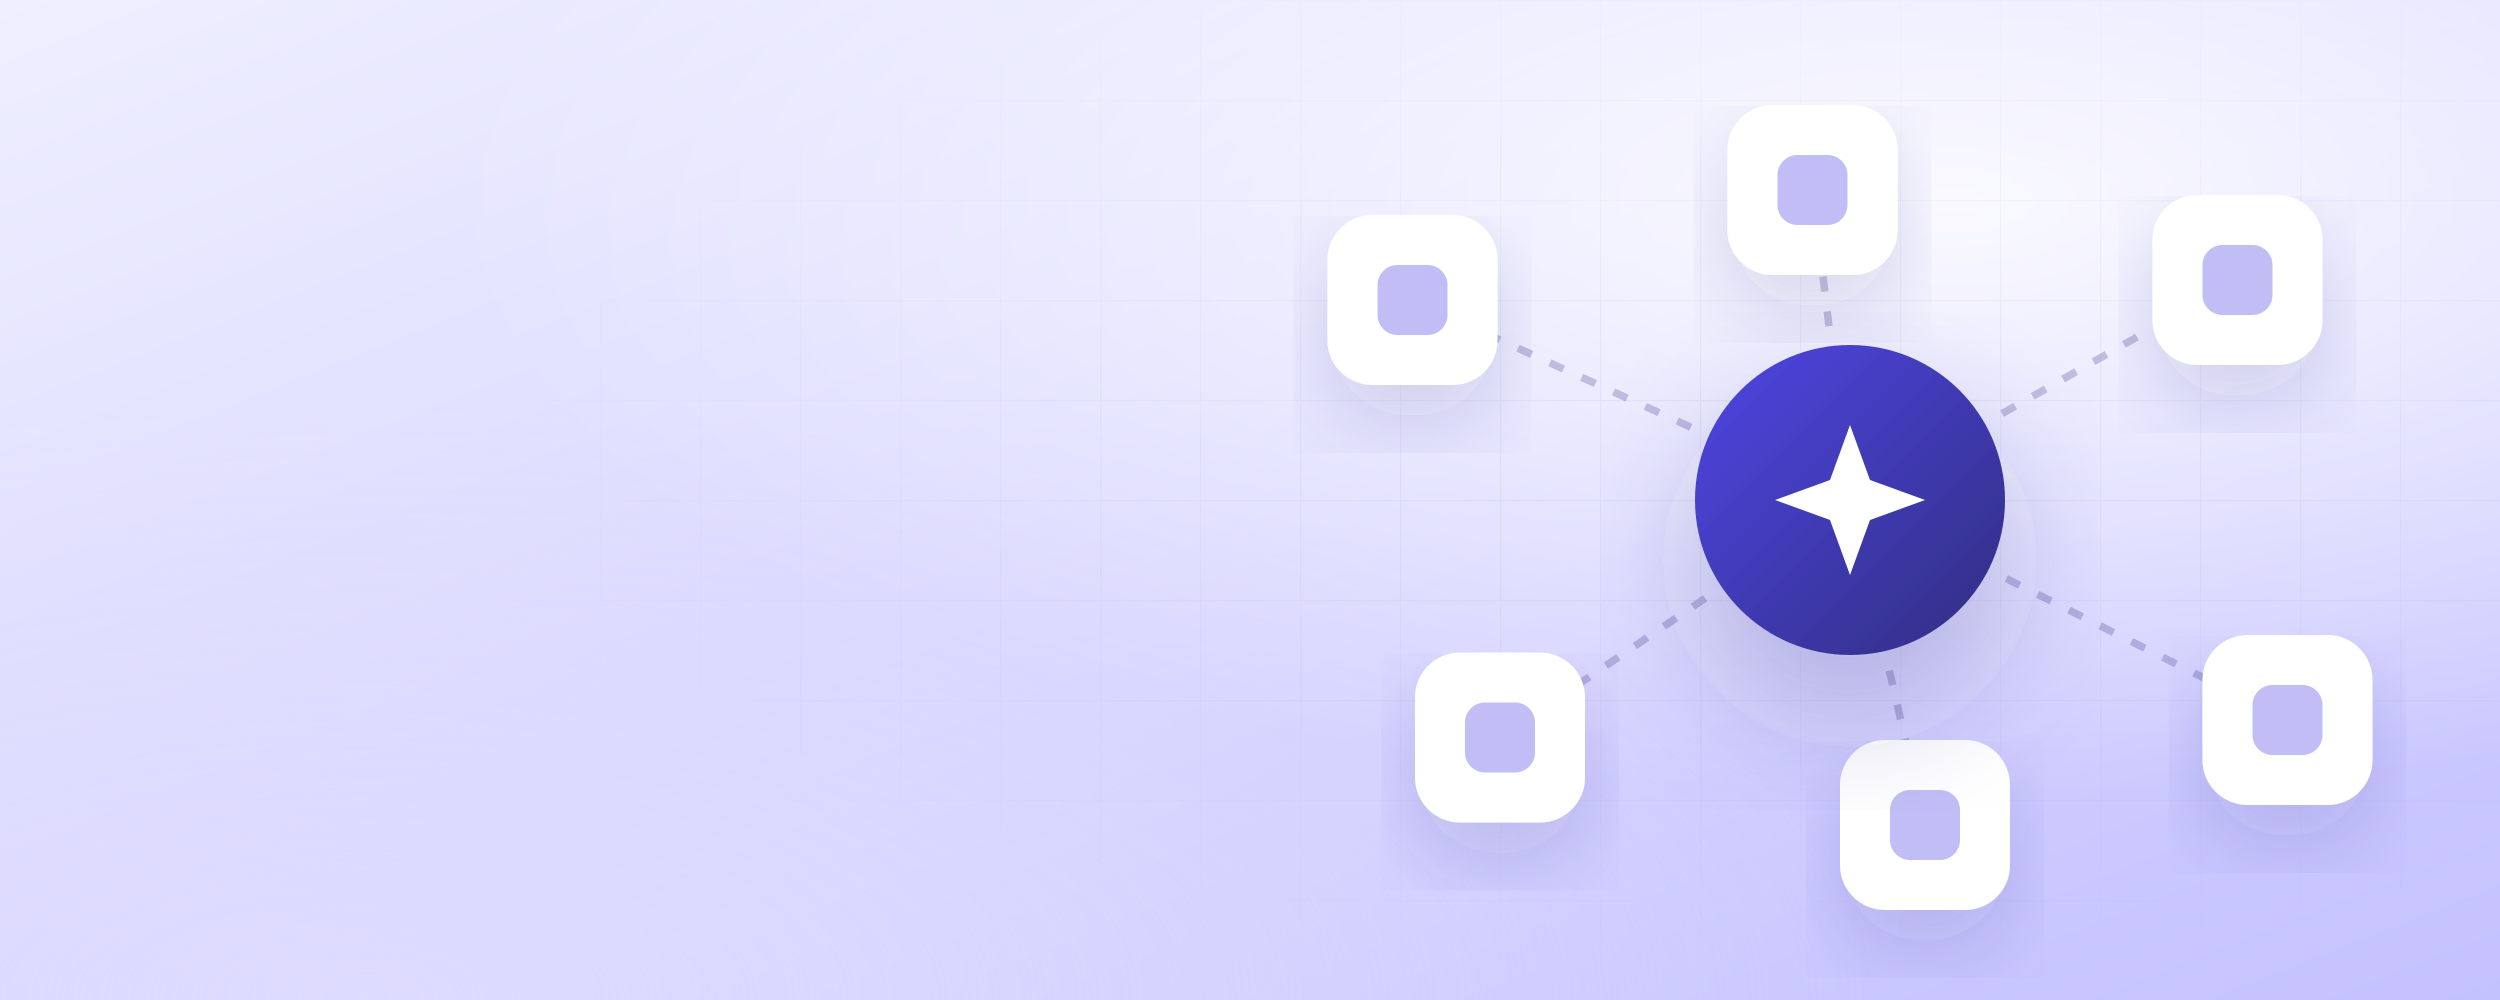
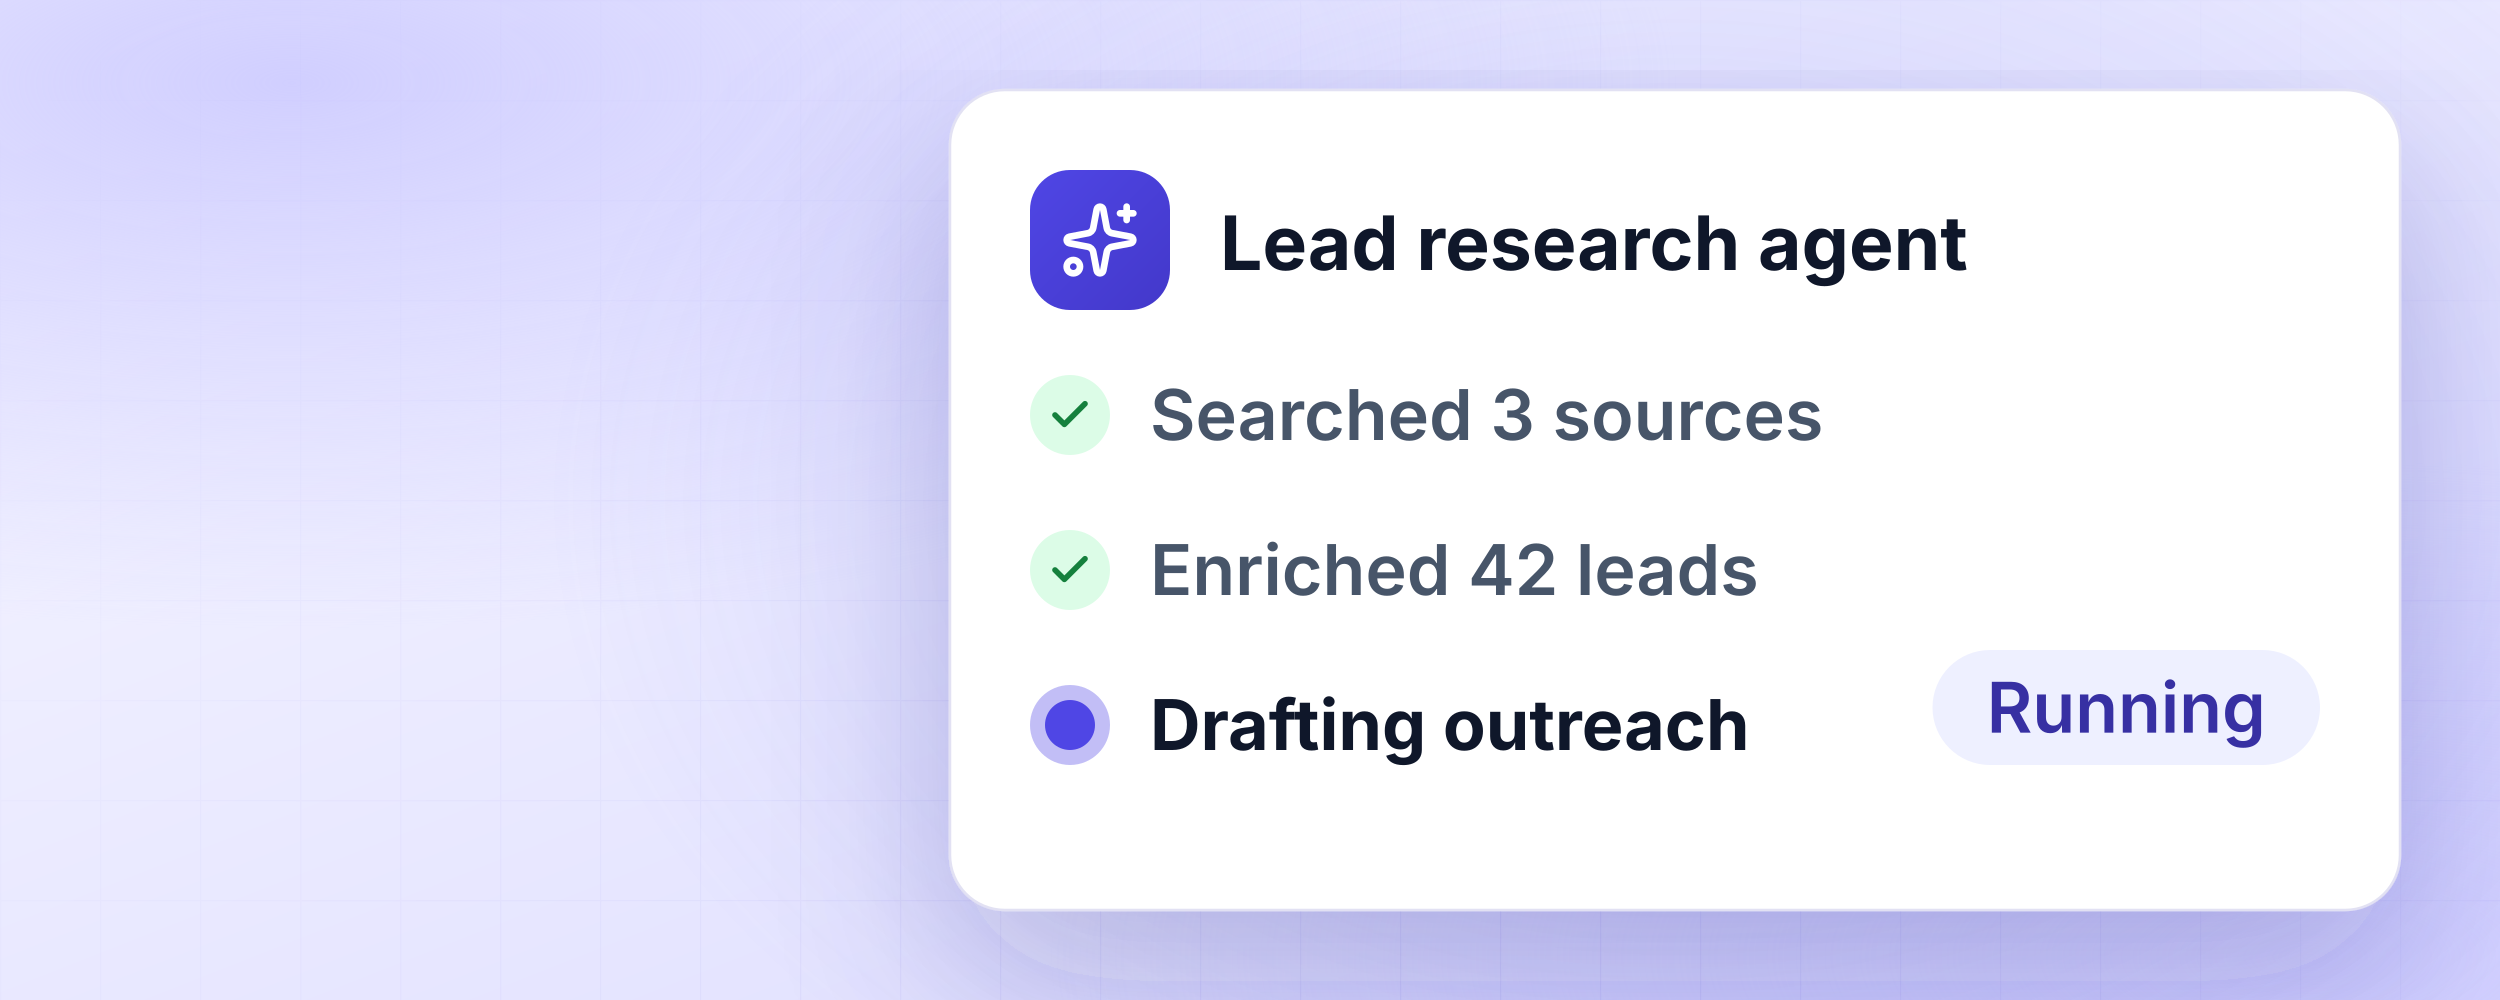
- <svg xmlns="http://www.w3.org/2000/svg" viewBox="0 0 1000 400" width="1000" height="400" role="img">
+ <svg xmlns="http://www.w3.org/2000/svg" xmlns:xlink="http://www.w3.org/1999/xlink" viewBox="0 0 1000 400" width="1000" height="400" role="img">
  <defs>
    <linearGradient id="bg" x1="0" y1="0" x2="1" y2="1">
-       <stop offset="0" stop-color="#EFEFFF" />
-       <stop offset="1" stop-color="#C4C1FF" />
+       <stop offset="0" stop-color="#F8F8FF" />
+       <stop offset="1" stop-color="#DAD9FF" />
    </linearGradient>
-     <radialGradient id="glA" cx=".78" cy=".2" r=".6">
-       <stop offset="0" stop-color="#FFFFFF" stop-opacity=".85" />
-       <stop offset="1" stop-color="#FFFFFF" stop-opacity="0" />
-     </radialGradient>
-     <radialGradient id="glB" cx=".15" cy="1" r=".6">
-       <stop offset="0" stop-color="#DEDCFF" stop-opacity=".9" />
-       <stop offset="1" stop-color="#DEDCFF" stop-opacity="0" />
-     </radialGradient>
+     <radialGradient id="glowA" cx="0.12" cy="0.08" r="0.55">
+       <stop offset="0" stop-color="#CFCDFF" stop-opacity="0.95" />
+       <stop offset="1" stop-color="#CFCDFF" stop-opacity="0" />
+     </radialGradient>
+     <radialGradient id="glowB" cx="0.92" cy="0.96" r="0.5">
+       <stop offset="0" stop-color="#CFCDFF" stop-opacity="0.85" />
+       <stop offset="1" stop-color="#CFCDFF" stop-opacity="0" />
+     </radialGradient>
+     <linearGradient id="gAcc" x1="0" y1="0" x2="1" y2="1">
+       <stop offset="0" stop-color="#4F46E5" />
+       <stop offset="1" stop-color="#4338CA" />
+     </linearGradient>
+     <linearGradient id="gStroke" x1="0" y1="0" x2="1" y2="0">
+       <stop offset="0" stop-color="#A5B4FC" />
+       <stop offset="1" stop-color="#818CF8" />
+     </linearGradient>
    <pattern id="grid" width="40" height="40" patternUnits="userSpaceOnUse">
-       <path d="M40 0H0V40" fill="none" stroke="#312E81" stroke-opacity=".07" stroke-width="1" />
+       <path d="M40 0H0V40" fill="none" stroke="#4338CA" stroke-opacity="0.07" stroke-width="1" />
    </pattern>
-     <radialGradient id="gm" cx=".72" cy=".45" r=".55">
-       <stop offset="0" stop-color="#fff" />
-       <stop offset="1" stop-color="#000" />
-     </radialGradient>
-     <mask id="fade">
-       <rect width="1000" height="400" fill="url(#gm)" />
+     <radialGradient id="fade" cx="0.5" cy="0.45" r="0.65">
+       <stop offset="0" stop-color="#fff" stop-opacity="1" />
+       <stop offset="1" stop-color="#fff" stop-opacity="0" />
+     </radialGradient>
+     <mask id="gridMask">
+       <rect width="1200" height="800" fill="url(#fade)" />
    </mask>
-     <filter id="e1" x="-20%" y="-20%" width="140%" height="160%">
-       <feDropShadow dx="0" dy="2" stdDeviation="2" flood-color="#312E81" flood-opacity=".10" />
-       <feDropShadow dx="0" dy="14" stdDeviation="18" flood-color="#312E81" flood-opacity=".16" />
+     <filter id="e1" x="-10%" y="-10%" width="120%" height="140%">
+       <feDropShadow dx="0" dy="1" stdDeviation="1.2" flood-color="#0F172A" flood-opacity="0.07" />
+       <feDropShadow dx="0" dy="12" stdDeviation="18" flood-color="#312E81" flood-opacity="0.08" />
    </filter>
-     <filter id="e2" x="-30%" y="-30%" width="160%" height="180%">
-       <feDropShadow dx="0" dy="3" stdDeviation="3" flood-color="#312E81" flood-opacity=".12" />
-       <feDropShadow dx="0" dy="24" stdDeviation="26" flood-color="#312E81" flood-opacity=".24" />
+     <filter id="e2" x="-15%" y="-15%" width="130%" height="160%">
+       <feDropShadow dx="0" dy="2" stdDeviation="3" flood-color="#0F172A" flood-opacity="0.10" />
+       <feDropShadow dx="0" dy="28" stdDeviation="34" flood-color="#312E81" flood-opacity="0.20" />
    </filter>
-     <linearGradient id="acc" x1="0" y1="0" x2="1" y2="1">
-       <stop offset="0" stop-color="#4F46E5" />
-       <stop offset="1" stop-color="#312E81" />
-     </linearGradient>
+     <radialGradient id="spot" cx="0.5" cy="0.5" r="0.5">
+       <stop offset="0" stop-color="#6366F1" stop-opacity="0.24" />
+       <stop offset="1" stop-color="#6366F1" stop-opacity="0" />
+     </radialGradient>
+     <path id="g700_L" d="M135 0V1490H440V253H1083V0Z" />
+     <path id="g700_e" d="M633 -22Q462 -22 338.0 48.0Q214 118 147.5 247.0Q81 376 81 553Q81 726 147.5 856.0Q214 986 334.5 1059.0Q455 1132 618 1132Q764 1132 883.0 1070.0Q1002 1008 1072.5 882.0Q1143 756 1143 565V481H378Q383 344 454.0 274.0Q525 204 638 204Q717 204 773.5 237.5Q830 271 854 336L1126 285Q1085 146 956.5 62.0Q828 -22 633 -22ZM380 669H854Q843 778 784.0 842.0Q725 906 621 906Q513 906 451.0 839.5Q389 773 380 669Z" />
+     <path id="g700_a" d="M440 -22Q280 -22 174.0 62.5Q68 147 68 313Q68 438 128.0 509.0Q188 580 284.0 613.0Q380 646 490 656Q634 670 697.5 685.5Q761 701 761 756V761Q761 832 715.5 871.0Q670 910 586 910Q499 910 446.0 872.5Q393 835 375 781L100 827Q143 972 271.5 1052.0Q400 1132 587 1132Q707 1132 815.5 1094.0Q924 1056 992.5 972.5Q1061 889 1061 753V0H777V155H767Q726 77 645.0 27.5Q564 -22 440 -22ZM525 189Q630 189 696.5 250.0Q763 311 763 400V521Q745 508 704.5 498.5Q664 489 619.0 481.5Q574 474 541 470Q458 458 407.0 423.0Q356 388 356 321Q356 256 403.5 222.5Q451 189 525 189Z" />
+     <path id="g700_d" d="M537 -19Q408 -19 305.0 47.5Q202 114 141.5 242.5Q81 371 81 557Q81 748 143.0 876.0Q205 1004 308.0 1068.0Q411 1132 535 1132Q630 1132 693.0 1100.0Q756 1068 794.5 1021.0Q833 974 853 930H863V1490H1163V0H868V179H853Q832 134 793.0 88.5Q754 43 691.0 12.0Q628 -19 537 -19ZM629 222Q743 222 806.0 314.0Q869 406 869 558Q869 710 806.5 801.0Q744 892 629 892Q511 892 450.0 798.5Q389 705 389 558Q389 410 450.5 316.0Q512 222 629 222Z" />
+     <path id="g700_r" d="M128 0V1118H418V923H430Q461 1026 533.5 1079.5Q606 1133 700 1133Q751 1133 797 1123V855Q777 861 738.5 865.5Q700 870 667 870Q563 870 495.5 805.0Q428 740 428 636V0Z" />
+     <path id="g700_s" d="M572 -22Q370 -22 238.5 64.0Q107 150 78 306L357 354Q400 198 581 198Q667 198 716.5 230.5Q766 263 766 313Q766 398 622 428L429 468Q107 534 107 785Q107 946 236.0 1039.0Q365 1132 577 1132Q776 1132 894.0 1051.0Q1012 970 1043 834L777 787Q759 844 711.0 880.5Q663 917 581 917Q507 917 457.0 885.5Q407 854 407 804Q407 762 439.5 732.5Q472 703 551 687L752 647Q1072 582 1072 345Q1072 235 1008.0 152.5Q944 70 831.0 24.0Q718 -22 572 -22Z" />
+     <path id="g700_c" d="M628 -22Q459 -22 336.5 50.5Q214 123 147.5 252.5Q81 382 81 554Q81 727 147.5 857.0Q214 987 336.5 1059.5Q459 1132 628 1132Q827 1132 960.0 1032.5Q1093 933 1125 760L846 708Q827 795 772.5 845.5Q718 896 631 896Q511 896 449.0 801.5Q387 707 387 555Q387 405 449.0 309.5Q511 214 631 214Q718 214 774.0 266.5Q830 319 848 409L1127 358Q1095 181 962.0 79.5Q829 -22 628 -22Z" />
+     <path id="g700_h" d="M428 647V0H128V1490H422V904Q471 1013 555.0 1072.5Q639 1132 763 1132Q937 1132 1042.5 1020.0Q1148 908 1148 711V0H847V659Q847 763 793.5 822.0Q740 881 645 881Q549 881 488.5 819.5Q428 758 428 647Z" />
+     <path id="g700_g" d="M625 -442Q415 -442 287.0 -365.0Q159 -288 122 -168L380 -96Q401 -143 457.5 -183.5Q514 -224 623 -224Q737 -224 803.0 -171.5Q869 -119 869 -8V198H846Q815 130 743.5 73.0Q672 16 536 16Q410 16 307.0 75.0Q204 134 142.5 255.0Q81 376 81 561Q81 750 143.5 877.0Q206 1004 309.5 1068.0Q413 1132 537 1132Q631 1132 695.0 1100.0Q759 1068 798.5 1021.0Q838 974 858 930H871V1118H1166V9Q1166 -142 1096.5 -242.5Q1027 -343 904.5 -392.5Q782 -442 625 -442ZM630 244Q745 244 807.5 328.5Q870 413 870 563Q870 712 808.0 802.0Q746 892 630 892Q512 892 450.5 799.5Q389 707 389 563Q389 416 451.0 330.0Q513 244 630 244Z" />
+     <path id="g700_n" d="M428 647V0H128V1118H411L415 887Q462 1004 548.0 1068.0Q634 1132 763 1132Q937 1132 1042.0 1020.0Q1147 908 1147 711V0H847V659Q847 763 793.5 822.0Q740 881 645 881Q549 881 488.5 819.5Q428 758 428 647Z" />
+     <path id="g700_t" d="M683 1118V889H474V327Q474 223 576 223Q593 223 623.5 227.5Q654 232 671 236L714 11Q664 -4 614.5 -10.0Q565 -16 520 -16Q352 -16 263.0 65.5Q174 147 174 301V889H20V1118H174V1384H474V1118Z" />
+     <path id="g600_S" d="M673 -23Q413 -23 258.5 97.0Q104 217 95 438H358Q367 320 456.0 262.5Q545 205 671 205Q803 205 886.5 264.5Q970 324 970 420Q970 507 896.0 551.5Q822 596 701 627L532 671Q345 719 240.5 816.0Q136 913 136 1071Q136 1203 207.0 1301.5Q278 1400 401.0 1455.0Q524 1510 680 1510Q839 1510 958.5 1455.0Q1078 1400 1146.0 1303.0Q1214 1206 1217 1082H958Q948 1177 872.5 1230.0Q797 1283 676 1283Q550 1283 478.0 1227.5Q406 1172 406 1087Q406 1024 444.5 984.5Q483 945 541.5 921.0Q600 897 660 882L799 846Q909 819 1009.5 768.5Q1110 718 1173.5 633.0Q1237 548 1237 418Q1237 287 1170.0 187.5Q1103 88 977.0 32.5Q851 -23 673 -23Z" />
+     <path id="g600_e" d="M632 -23Q463 -23 341.5 48.0Q220 119 154.5 248.0Q89 377 89 552Q89 724 153.5 854.5Q218 985 336.5 1058.5Q455 1132 615 1132Q751 1132 867.5 1072.5Q984 1013 1055.0 888.5Q1126 764 1126 568V486H348Q353 337 431.5 259.0Q510 181 635 181Q721 181 782.5 218.0Q844 255 870 326L1109 277Q1069 142 943.5 59.5Q818 -23 632 -23ZM349 663H873Q861 783 796.5 855.5Q732 928 616 928Q497 928 427.5 851.5Q358 775 349 663Z" />
+     <path id="g600_a" d="M450 -23Q344 -23 259.0 15.5Q174 54 125.0 129.0Q76 204 76 314Q76 440 137.5 509.5Q199 579 296.5 610.5Q394 642 502 653Q648 669 713.0 682.5Q778 696 778 754V759Q778 841 728.0 886.5Q678 932 583 932Q485 932 427.0 889.0Q369 846 349 791L108 840Q157 988 285.5 1060.0Q414 1132 582 1132Q661 1132 741.5 1113.5Q822 1095 889.0 1051.5Q956 1008 997.0 933.5Q1038 859 1038 747V0H789V154H779Q742 82 661.0 29.5Q580 -23 450 -23ZM517 170Q637 170 708.5 239.0Q780 308 780 401V533Q762 519 716.0 508.5Q670 498 618.5 490.5Q567 483 533 478Q445 466 386.5 430.0Q328 394 328 317Q328 245 381.0 207.5Q434 170 517 170Z" />
+     <path id="g600_r" d="M138 0V1118H390V931H402Q432 1028 507.0 1080.5Q582 1133 678 1133Q728 1133 773 1126V887Q757 891 721.0 895.5Q685 900 650 900Q541 900 469.5 832.5Q398 765 398 658V0Z" />
+     <path id="g600_c" d="M623 -23Q460 -23 340.0 49.5Q220 122 154.5 251.5Q89 381 89 553Q89 727 154.5 857.5Q220 988 340.0 1060.0Q460 1132 623 1132Q810 1132 939.5 1038.5Q1069 945 1105 781L862 730Q841 817 780.0 869.0Q719 921 625 921Q489 921 421.5 816.0Q354 711 354 554Q354 451 384.0 368.0Q414 285 474.0 236.5Q534 188 625 188Q721 188 782.5 242.5Q844 297 865 387L1108 336Q1072 169 942.0 73.0Q812 -23 623 -23Z" />
+     <path id="g600_h" d="M398 655V0H138V1490H394V911Q496 1132 733 1132Q906 1132 1011.0 1022.0Q1116 912 1116 711V0H855V671Q855 783 797.0 847.0Q739 911 637 911Q533 911 465.5 844.0Q398 777 398 655Z" />
+     <path id="g600_d" d="M550 -20Q418 -20 313.5 47.5Q209 115 149.0 244.0Q89 373 89 557Q89 743 150.0 871.5Q211 1000 315.5 1066.0Q420 1132 549 1132Q649 1132 712.5 1098.5Q776 1065 813.0 1018.5Q850 972 870 933H881V1490H1141V0H886V177H870Q849 137 811.0 91.0Q773 45 709.5 12.5Q646 -20 550 -20ZM621 194Q748 194 817.0 294.5Q886 395 886 558Q886 721 817.5 819.5Q749 918 621 918Q489 918 422.0 816.0Q355 714 355 558Q355 401 422.5 297.5Q490 194 621 194Z" />
+     <path id="g600_three" d="M651 -20Q494 -20 372.5 33.5Q251 87 181.0 183.0Q111 279 107 404H376Q382 312 460.0 258.0Q538 204 651 204Q771 204 848.0 266.0Q925 328 925 427Q925 529 845.5 593.5Q766 658 624 658H492V864H624Q740 864 813.0 924.0Q886 984 886 1082Q886 1177 822.5 1234.5Q759 1292 654 1292Q551 1292 474.5 1238.0Q398 1184 395 1089H138Q140 1213 209.5 1308.0Q279 1403 395.5 1456.5Q512 1510 656 1510Q805 1510 915.0 1454.0Q1025 1398 1085.5 1304.5Q1146 1211 1146 1098Q1146 972 1072.0 887.0Q998 802 877 775V763Q1033 741 1116.5 647.0Q1200 553 1200 413Q1200 288 1129.0 190.0Q1058 92 934.0 36.0Q810 -20 651 -20Z" />
+     <path id="g600_s" d="M561 -23Q368 -23 242.5 59.5Q117 142 88 294L331 340Q375 176 566 176Q662 176 718.5 214.5Q775 253 775 310Q775 405 624 438L433 479Q119 547 119 792Q119 896 176.0 972.0Q233 1048 334.5 1090.0Q436 1132 570 1132Q760 1132 870.5 1053.0Q981 974 1015 844L783 798Q763 856 713.0 897.0Q663 938 573 938Q491 938 435.0 901.5Q379 865 379 808Q379 759 415.5 727.5Q452 696 538 677L728 637Q1041 570 1041 335Q1041 229 980.0 148.5Q919 68 810.5 22.5Q702 -23 561 -23Z" />
+     <path id="g600_o" d="M623 -23Q460 -23 340.0 49.5Q220 122 154.5 251.5Q89 381 89 553Q89 727 154.5 857.5Q220 988 340.0 1060.0Q460 1132 623 1132Q786 1132 906.0 1060.0Q1026 988 1092.0 857.5Q1158 727 1158 553Q1158 381 1092.0 251.5Q1026 122 906.0 49.5Q786 -23 623 -23ZM623 188Q714 188 774.0 237.0Q834 286 864.0 369.0Q894 452 894 554Q894 657 864.0 740.0Q834 823 774.0 872.0Q714 921 623 921Q533 921 473.0 872.0Q413 823 383.5 740.0Q354 657 354 554Q354 452 383.5 369.0Q413 286 473.0 237.0Q533 188 623 188Z" />
+     <path id="g600_u" d="M521 -14Q348 -14 243.0 96.0Q138 206 138 407V1118H398V447Q398 335 456.5 271.0Q515 207 617 207Q721 207 788.0 274.0Q855 341 855 463V1118H1116V0H869L867 224Q767 -14 521 -14Z" />
+     <path id="g600_E" d="M150 0V1490H1118V1265H417V863H1066V641H417V225H1122V0Z" />
+     <path id="g600_n" d="M398 655V0H138V1118H384L387 895Q487 1132 733 1132Q906 1132 1010.5 1022.0Q1115 912 1115 711V0H855V671Q855 783 797.0 847.0Q739 911 637 911Q533 911 465.5 844.0Q398 777 398 655Z" />
+     <path id="g600_i" d="M138 0V1118H398V0ZM268 1276Q206 1276 161.5 1317.5Q117 1359 117 1419Q117 1478 161.5 1519.5Q206 1561 268 1561Q331 1561 375.5 1519.5Q420 1478 420 1419Q420 1359 375.5 1317.5Q331 1276 268 1276Z" />
+     <path id="g600_four" d="M107 277V490L740 1490H1072V497H1264V277H1072V0H816V277ZM821 497V1186H809L380 509V497Z" />
+     <path id="g600_two" d="M134 0V192L651 701Q760 812 817.0 891.0Q874 970 874 1065Q874 1170 803.5 1231.0Q733 1292 627 1292Q515 1292 448.0 1225.5Q381 1159 381 1044H126Q126 1185 190.5 1290.0Q255 1395 369.0 1452.5Q483 1510 630 1510Q779 1510 892.0 1454.0Q1005 1398 1068.0 1300.5Q1131 1203 1131 1078Q1131 996 1099.5 916.0Q1068 836 988.0 737.0Q908 638 763 498L504 234V223H1153V0Z" />
+     <path id="g600_l" d="M398 1490V0H138V1490Z" />
+     <path id="g700_D" d="M659 0H135V1490H664Q888 1490 1049.5 1400.5Q1211 1311 1298.0 1144.5Q1385 978 1385 746Q1385 513 1298.0 346.0Q1211 179 1048.0 89.5Q885 0 659 0ZM440 263H644Q859 263 970.0 379.0Q1081 495 1081 746Q1081 996 970.5 1111.5Q860 1227 646 1227H440Z" />
+     <path id="g700_f" d="M750 1118V889H516V0H217V889H20V1118H217V1204Q217 1382 321.0 1471.0Q425 1560 580 1560Q651 1560 709.0 1549.0Q767 1538 795 1529L741 1303Q723 1308 696.5 1313.0Q670 1318 641 1318Q572 1318 544.0 1285.5Q516 1253 516 1194V1118Z" />
+     <path id="g700_i" d="M128 0V1118H428V0ZM278 1264Q210 1264 162.0 1309.0Q114 1354 114 1418Q114 1482 162.0 1527.0Q210 1572 278 1572Q346 1572 394.5 1527.0Q443 1482 443 1418Q443 1354 394.5 1309.0Q346 1264 278 1264Z" />
+     <path id="g700_o" d="M628 -22Q460 -22 337.0 50.5Q214 123 147.5 252.5Q81 382 81 554Q81 727 147.5 857.0Q214 987 337.0 1059.5Q460 1132 628 1132Q796 1132 919.0 1059.5Q1042 987 1108.5 857.0Q1175 727 1175 554Q1175 382 1108.5 252.5Q1042 123 919.0 50.5Q796 -22 628 -22ZM628 214Q748 214 809.0 311.0Q870 408 870 555Q870 703 809.0 799.5Q748 896 628 896Q508 896 447.5 799.5Q387 703 387 555Q387 408 447.5 311.0Q508 214 628 214Z" />
+     <path id="g700_u" d="M513 -14Q339 -14 233.5 98.0Q128 210 128 407V1118H428V459Q428 355 482.0 296.0Q536 237 630 237Q726 237 786.5 298.5Q847 360 847 471V1118H1148V0H864L860 232Q813 113 726.5 49.5Q640 -14 513 -14Z" />
+     <path id="g600_R" d="M150 0V1490H707Q964 1490 1098.0 1358.0Q1232 1226 1232 1013Q1232 862 1164.0 753.0Q1096 644 964 592L1287 0H988L695 547H417V0ZM417 768H668Q819 768 889.0 831.5Q959 895 959 1013Q959 1133 889.0 1199.5Q819 1266 666 1266H417Z" />
+     <path id="g600_g" d="M620 -442Q418 -442 296.0 -368.0Q174 -294 132 -183L352 -104Q378 -152 437.5 -198.0Q497 -244 619 -244Q740 -244 813.0 -187.5Q886 -131 886 -11V200H864Q844 160 807.0 117.0Q770 74 708.0 45.5Q646 17 549 17Q421 17 316.5 77.5Q212 138 150.5 259.0Q89 380 89 562Q89 745 150.5 872.5Q212 1000 317.0 1066.0Q422 1132 551 1132Q650 1132 714.0 1099.0Q778 1066 816.0 1019.5Q854 973 874 933H888V1118H1143V-3Q1143 -153 1075.0 -250.0Q1007 -347 889.0 -394.5Q771 -442 620 -442ZM622 222Q749 222 818.0 313.0Q887 404 887 564Q887 723 819.0 820.5Q751 918 622 918Q490 918 422.5 817.0Q355 716 355 564Q355 409 423.0 315.5Q491 222 622 222Z" />
  </defs>
+   <style>
+ .pulse{transform-box:fill-box;transform-origin:center;animation:pulse 2.4s cubic-bezier(.2,.7,.3,1) infinite}
+ @keyframes pulse{0%{transform:scale(1);opacity:.30}75%{transform:scale(2.1);opacity:0}100%{transform:scale(2.1);opacity:0}}
+ .caret{animation:blink 1.1s steps(1) infinite}
+ @keyframes blink{0%,55%{opacity:1}56%,100%{opacity:0}}
+ .press{transform-box:fill-box;transform-origin:0 0;animation:press 3.2s ease-in-out infinite}
+ @keyframes press{0%,58%,100%{transform:translate(0,0) scale(1)}66%{transform:translate(1.5px,2px) scale(.9)}74%{transform:translate(0,0) scale(1)}}
+ .ripple{transform-box:fill-box;transform-origin:center;opacity:0;animation:ripple 3.2s ease-out infinite}
+ @keyframes ripple{0%,62%{opacity:0;transform:scale(.4)}68%{opacity:.5}100%{opacity:0;transform:scale(2.4)}}
+ .sweep{animation:sweep 4.8s cubic-bezier(.45,0,.2,1) infinite}
+ @keyframes sweep{0%{transform:translateY(-470px);opacity:0}8%{opacity:1}72%{transform:translateY(0);opacity:1}100%{transform:translateY(0);opacity:1}}
+ .ring{transform-box:fill-box;transform-origin:50% 12%;animation:ring 4s ease-in-out infinite}
+ @keyframes ring{0%,70%,100%{transform:rotate(0)}74%{transform:rotate(14deg)}78%{transform:rotate(-12deg)}82%{transform:rotate(8deg)}86%{transform:rotate(-4deg)}90%{transform:rotate(0)}}
+ .glow{animation:glow 2.6s ease-in-out infinite}
+ @keyframes glow{0%,100%{opacity:1}50%{opacity:.45}}
+ .float{animation:float 6s ease-in-out infinite}
+ @keyframes float{0%,100%{transform:translateY(0)}50%{transform:translateY(-6px)}}
+ @media (prefers-reduced-motion: reduce){*{animation:none!important}}
+ </style>
  <rect width="1000" height="400" fill="url(#bg)" />
-   <rect width="1000" height="400" fill="url(#glA)" />
-   <rect width="1000" height="400" fill="url(#glB)" />
-   <rect width="1000" height="400" fill="url(#grid)" mask="url(#fade)" />
-   <g stroke="#312E81" stroke-opacity=".25" stroke-width="3" stroke-dasharray="6 8" fill="none">
-     <path d="M740 200 L565 120" />
-     <path d="M740 200 L600 295" />
-     <path d="M740 200 L895 112" />
-     <path d="M740 200 L915 288" />
-     <path d="M740 200 L770 330" />
-     <path d="M740 200 L725 76" />
-   </g>
-   <g filter="url(#e1)">
-     <rect x="531" y="86" width="68" height="68" rx="18" fill="#fff" fill-opacity="1" />
-   </g>
-   <rect x="551" y="106" width="28" height="28" rx="8" fill="#4F46E5" fill-opacity="0.35" />
-   <g filter="url(#e1)">
-     <rect x="566" y="261" width="68" height="68" rx="18" fill="#fff" fill-opacity="1" />
-   </g>
-   <rect x="586" y="281" width="28" height="28" rx="8" fill="#4F46E5" fill-opacity="0.35" />
-   <g filter="url(#e1)">
-     <rect x="861" y="78" width="68" height="68" rx="18" fill="#fff" fill-opacity="1" />
-   </g>
-   <rect x="881" y="98" width="28" height="28" rx="8" fill="#4F46E5" fill-opacity="0.35" />
-   <g filter="url(#e1)">
-     <rect x="881" y="254" width="68" height="68" rx="18" fill="#fff" fill-opacity="1" />
-   </g>
-   <rect x="901" y="274" width="28" height="28" rx="8" fill="#4F46E5" fill-opacity="0.35" />
-   <g filter="url(#e1)">
-     <rect x="736" y="296" width="68" height="68" rx="18" fill="#fff" fill-opacity="1" />
-   </g>
-   <rect x="756" y="316" width="28" height="28" rx="8" fill="#4F46E5" fill-opacity="0.35" />
-   <g filter="url(#e1)">
-     <rect x="691" y="42" width="68" height="68" rx="18" fill="#fff" fill-opacity="1" />
-   </g>
-   <rect x="711" y="62" width="28" height="28" rx="8" fill="#4F46E5" fill-opacity="0.35" />
-   <g filter="url(#e2)">
-     <circle cx="740" cy="200" r="62" fill="url(#acc)" />
-   </g>
-   <path d="M740 170 l8 22 22 8 -22 8 -8 22 -8 -22 -22 -8 22 -8z" fill="#fff" />
+   <rect width="1000" height="400" fill="url(#glowA)" />
+   <rect width="1000" height="400" fill="url(#glowB)" />
+   <rect width="1000" height="400" fill="url(#grid)" mask="url(#gridMask)" />
+   <ellipse cx="670.0" cy="200.0" rx="452.4" ry="311.6" fill="url(#spot)" />
+   <rect x="380" y="36" width="580" height="328" rx="22" fill="#fff" stroke="#E2E1F3" stroke-width="1" filter="url(#e2)" />
+   <rect x="412" y="68" width="56" height="56" rx="16" fill="url(#gAcc)" />
+   <g transform="translate(424 80) scale(1.3333)" fill="none" stroke="#fff" stroke-width="2" stroke-linecap="round" stroke-linejoin="round">
+     <path d="M11.017 2.814a1 1 0 0 1 1.966 0l1.051 5.558a2 2 0 0 0 1.594 1.594l5.558 1.051a1 1 0 0 1 0 1.966l-5.558 1.051a2 2 0 0 0-1.594 1.594l-1.051 5.558a1 1 0 0 1-1.966 0l-1.051-5.558a2 2 0 0 0-1.594-1.594l-5.558-1.051a1 1 0 0 1 0-1.966l5.558-1.051a2 2 0 0 0 1.594-1.594z" />
+     <path d="M20 2v4" />
+     <path d="M22 4h-4" />
+     <circle cx="4" cy="20" r="2" />
+   </g>
+   <g>
+     <use href="#g700_L" xlink:href="#g700_L" transform="translate(488.00 108.00) scale(0.01465 -0.01465)" fill="#0F172A" />
+     <use href="#g700_e" xlink:href="#g700_e" transform="translate(504.96 108.00) scale(0.01465 -0.01465)" fill="#0F172A" />
+     <use href="#g700_a" xlink:href="#g700_a" transform="translate(523.13 108.00) scale(0.01465 -0.01465)" fill="#0F172A" />
+     <use href="#g700_d" xlink:href="#g700_d" transform="translate(540.54 108.00) scale(0.01465 -0.01465)" fill="#0F172A" />
+     <use href="#g700_r" xlink:href="#g700_r" transform="translate(566.56 108.00) scale(0.01465 -0.01465)" fill="#0F172A" />
+     <use href="#g700_e" xlink:href="#g700_e" transform="translate(578.04 108.00) scale(0.01465 -0.01465)" fill="#0F172A" />
+     <use href="#g700_s" xlink:href="#g700_s" transform="translate(595.92 108.00) scale(0.01465 -0.01465)" fill="#0F172A" />
+     <use href="#g700_e" xlink:href="#g700_e" transform="translate(612.72 108.00) scale(0.01465 -0.01465)" fill="#0F172A" />
+     <use href="#g700_a" xlink:href="#g700_a" transform="translate(630.88 108.00) scale(0.01465 -0.01465)" fill="#0F172A" />
+     <use href="#g700_r" xlink:href="#g700_r" transform="translate(648.30 108.00) scale(0.01465 -0.01465)" fill="#0F172A" />
+     <use href="#g700_c" xlink:href="#g700_c" transform="translate(659.78 108.00) scale(0.01465 -0.01465)" fill="#0F172A" />
+     <use href="#g700_h" xlink:href="#g700_h" transform="translate(677.43 108.00) scale(0.01465 -0.01465)" fill="#0F172A" />
+     <use href="#g700_a" xlink:href="#g700_a" transform="translate(703.21 108.00) scale(0.01465 -0.01465)" fill="#0F172A" />
+     <use href="#g700_g" xlink:href="#g700_g" transform="translate(720.63 108.00) scale(0.01465 -0.01465)" fill="#0F172A" />
+     <use href="#g700_e" xlink:href="#g700_e" transform="translate(739.59 108.00) scale(0.01465 -0.01465)" fill="#0F172A" />
+     <use href="#g700_n" xlink:href="#g700_n" transform="translate(757.46 108.00) scale(0.01465 -0.01465)" fill="#0F172A" />
+     <use href="#g700_t" xlink:href="#g700_t" transform="translate(776.13 108.00) scale(0.01465 -0.01465)" fill="#0F172A" />
+   </g>
+   <circle cx="428" cy="166" r="16" fill="#DCFCE7" />
+   <g transform="translate(419 157) scale(0.75)" fill="none" stroke="#15803D" stroke-width="3" stroke-linecap="round" stroke-linejoin="round">
+     <path d="M20 6 9 17l-5-5" />
+   </g>
+   <g>
+     <use href="#g600_S" xlink:href="#g600_S" transform="translate(460.00 176.00) scale(0.01367 -0.01367)" fill="#475569" />
+     <use href="#g600_e" xlink:href="#g600_e" transform="translate(478.21 176.00) scale(0.01367 -0.01367)" fill="#475569" />
+     <use href="#g600_a" xlink:href="#g600_a" transform="translate(495.04 176.00) scale(0.01367 -0.01367)" fill="#475569" />
+     <use href="#g600_r" xlink:href="#g600_r" transform="translate(511.12 176.00) scale(0.01367 -0.01367)" fill="#475569" />
+     <use href="#g600_c" xlink:href="#g600_c" transform="translate(521.62 176.00) scale(0.01367 -0.01367)" fill="#475569" />
+     <use href="#g600_h" xlink:href="#g600_h" transform="translate(537.93 176.00) scale(0.01367 -0.01367)" fill="#475569" />
+     <use href="#g600_e" xlink:href="#g600_e" transform="translate(555.07 176.00) scale(0.01367 -0.01367)" fill="#475569" />
+     <use href="#g600_d" xlink:href="#g600_d" transform="translate(571.63 176.00) scale(0.01367 -0.01367)" fill="#475569" />
+     <use href="#g600_three" xlink:href="#g600_three" transform="translate(596.16 176.00) scale(0.01367 -0.01367)" fill="#475569" />
+     <use href="#g600_s" xlink:href="#g600_s" transform="translate(621.03 176.00) scale(0.01367 -0.01367)" fill="#475569" />
+     <use href="#g600_o" xlink:href="#g600_o" transform="translate(636.41 176.00) scale(0.01367 -0.01367)" fill="#475569" />
+     <use href="#g600_u" xlink:href="#g600_u" transform="translate(653.46 176.00) scale(0.01367 -0.01367)" fill="#475569" />
+     <use href="#g600_r" xlink:href="#g600_r" transform="translate(670.60 176.00) scale(0.01367 -0.01367)" fill="#475569" />
+     <use href="#g600_c" xlink:href="#g600_c" transform="translate(681.10 176.00) scale(0.01367 -0.01367)" fill="#475569" />
+     <use href="#g600_e" xlink:href="#g600_e" transform="translate(697.41 176.00) scale(0.01367 -0.01367)" fill="#475569" />
+     <use href="#g600_s" xlink:href="#g600_s" transform="translate(713.97 176.00) scale(0.01367 -0.01367)" fill="#475569" />
+   </g>
+   <circle cx="428" cy="228" r="16" fill="#DCFCE7" />
+   <g transform="translate(419 219) scale(0.75)" fill="none" stroke="#15803D" stroke-width="3" stroke-linecap="round" stroke-linejoin="round">
+     <path d="M20 6 9 17l-5-5" />
+   </g>
+   <g>
+     <use href="#g600_E" xlink:href="#g600_E" transform="translate(460.00 238.00) scale(0.01367 -0.01367)" fill="#475569" />
+     <use href="#g600_n" xlink:href="#g600_n" transform="translate(476.95 238.00) scale(0.01367 -0.01367)" fill="#475569" />
+     <use href="#g600_r" xlink:href="#g600_r" transform="translate(494.08 238.00) scale(0.01367 -0.01367)" fill="#475569" />
+     <use href="#g600_i" xlink:href="#g600_i" transform="translate(505.38 238.00) scale(0.01367 -0.01367)" fill="#475569" />
+     <use href="#g600_c" xlink:href="#g600_c" transform="translate(512.71 238.00) scale(0.01367 -0.01367)" fill="#475569" />
+     <use href="#g600_h" xlink:href="#g600_h" transform="translate(529.02 238.00) scale(0.01367 -0.01367)" fill="#475569" />
+     <use href="#g600_e" xlink:href="#g600_e" transform="translate(546.16 238.00) scale(0.01367 -0.01367)" fill="#475569" />
+     <use href="#g600_d" xlink:href="#g600_d" transform="translate(562.72 238.00) scale(0.01367 -0.01367)" fill="#475569" />
+     <use href="#g600_four" xlink:href="#g600_four" transform="translate(587.24 238.00) scale(0.01367 -0.01367)" fill="#475569" />
+     <use href="#g600_two" xlink:href="#g600_two" transform="translate(605.89 238.00) scale(0.01367 -0.01367)" fill="#475569" />
+     <use href="#g600_l" xlink:href="#g600_l" transform="translate(630.39 238.00) scale(0.01367 -0.01367)" fill="#475569" />
+     <use href="#g600_e" xlink:href="#g600_e" transform="translate(637.72 238.00) scale(0.01367 -0.01367)" fill="#475569" />
+     <use href="#g600_a" xlink:href="#g600_a" transform="translate(654.55 238.00) scale(0.01367 -0.01367)" fill="#475569" />
+     <use href="#g600_d" xlink:href="#g600_d" transform="translate(670.63 238.00) scale(0.01367 -0.01367)" fill="#475569" />
+     <use href="#g600_s" xlink:href="#g600_s" transform="translate(688.10 238.00) scale(0.01367 -0.01367)" fill="#475569" />
+   </g>
+   <circle class="pulse" cx="428" cy="290" r="16" fill="#4F46E5" opacity=".35" />
+   <circle cx="428" cy="290" r="10" fill="#4F46E5" />
+   <g>
+     <use href="#g700_D" xlink:href="#g700_D" transform="translate(460.00 300.00) scale(0.01367 -0.01367)" fill="#0F172A" />
+     <use href="#g700_r" xlink:href="#g700_r" transform="translate(480.22 300.00) scale(0.01367 -0.01367)" fill="#0F172A" />
+     <use href="#g700_a" xlink:href="#g700_a" transform="translate(491.24 300.00) scale(0.01367 -0.01367)" fill="#0F172A" />
+     <use href="#g700_f" xlink:href="#g700_f" transform="translate(507.50 300.00) scale(0.01367 -0.01367)" fill="#0F172A" />
+     <use href="#g700_t" xlink:href="#g700_t" transform="translate(517.53 300.00) scale(0.01367 -0.01367)" fill="#0F172A" />
+     <use href="#g700_i" xlink:href="#g700_i" transform="translate(527.79 300.00) scale(0.01367 -0.01367)" fill="#0F172A" />
+     <use href="#g700_n" xlink:href="#g700_n" transform="translate(535.37 300.00) scale(0.01367 -0.01367)" fill="#0F172A" />
+     <use href="#g700_g" xlink:href="#g700_g" transform="translate(552.80 300.00) scale(0.01367 -0.01367)" fill="#0F172A" />
+     <use href="#g700_o" xlink:href="#g700_o" transform="translate(577.13 300.00) scale(0.01367 -0.01367)" fill="#0F172A" />
+     <use href="#g700_u" xlink:href="#g700_u" transform="translate(594.30 300.00) scale(0.01367 -0.01367)" fill="#0F172A" />
+     <use href="#g700_t" xlink:href="#g700_t" transform="translate(611.73 300.00) scale(0.01367 -0.01367)" fill="#0F172A" />
+     <use href="#g700_r" xlink:href="#g700_r" transform="translate(621.98 300.00) scale(0.01367 -0.01367)" fill="#0F172A" />
+     <use href="#g700_e" xlink:href="#g700_e" transform="translate(632.70 300.00) scale(0.01367 -0.01367)" fill="#0F172A" />
+     <use href="#g700_a" xlink:href="#g700_a" transform="translate(649.66 300.00) scale(0.01367 -0.01367)" fill="#0F172A" />
+     <use href="#g700_c" xlink:href="#g700_c" transform="translate(665.91 300.00) scale(0.01367 -0.01367)" fill="#0F172A" />
+     <use href="#g700_h" xlink:href="#g700_h" transform="translate(682.39 300.00) scale(0.01367 -0.01367)" fill="#0F172A" />
+   </g>
+   <rect x="773" y="260" width="155" height="46" rx="23.0" fill="#EEF0FF" />
+   <g>
+     <use href="#g600_R" xlink:href="#g600_R" transform="translate(794.68 293.08) scale(0.01367 -0.01367)" fill="#3730A3" />
+     <use href="#g600_u" xlink:href="#g600_u" transform="translate(812.94 293.08) scale(0.01367 -0.01367)" fill="#3730A3" />
+     <use href="#g600_n" xlink:href="#g600_n" transform="translate(830.09 293.08) scale(0.01367 -0.01367)" fill="#3730A3" />
+     <use href="#g600_n" xlink:href="#g600_n" transform="translate(847.22 293.08) scale(0.01367 -0.01367)" fill="#3730A3" />
+     <use href="#g600_i" xlink:href="#g600_i" transform="translate(864.35 293.08) scale(0.01367 -0.01367)" fill="#3730A3" />
+     <use href="#g600_n" xlink:href="#g600_n" transform="translate(871.68 293.08) scale(0.01367 -0.01367)" fill="#3730A3" />
+     <use href="#g600_g" xlink:href="#g600_g" transform="translate(888.81 293.08) scale(0.01367 -0.01367)" fill="#3730A3" />
+   </g>
</svg>
